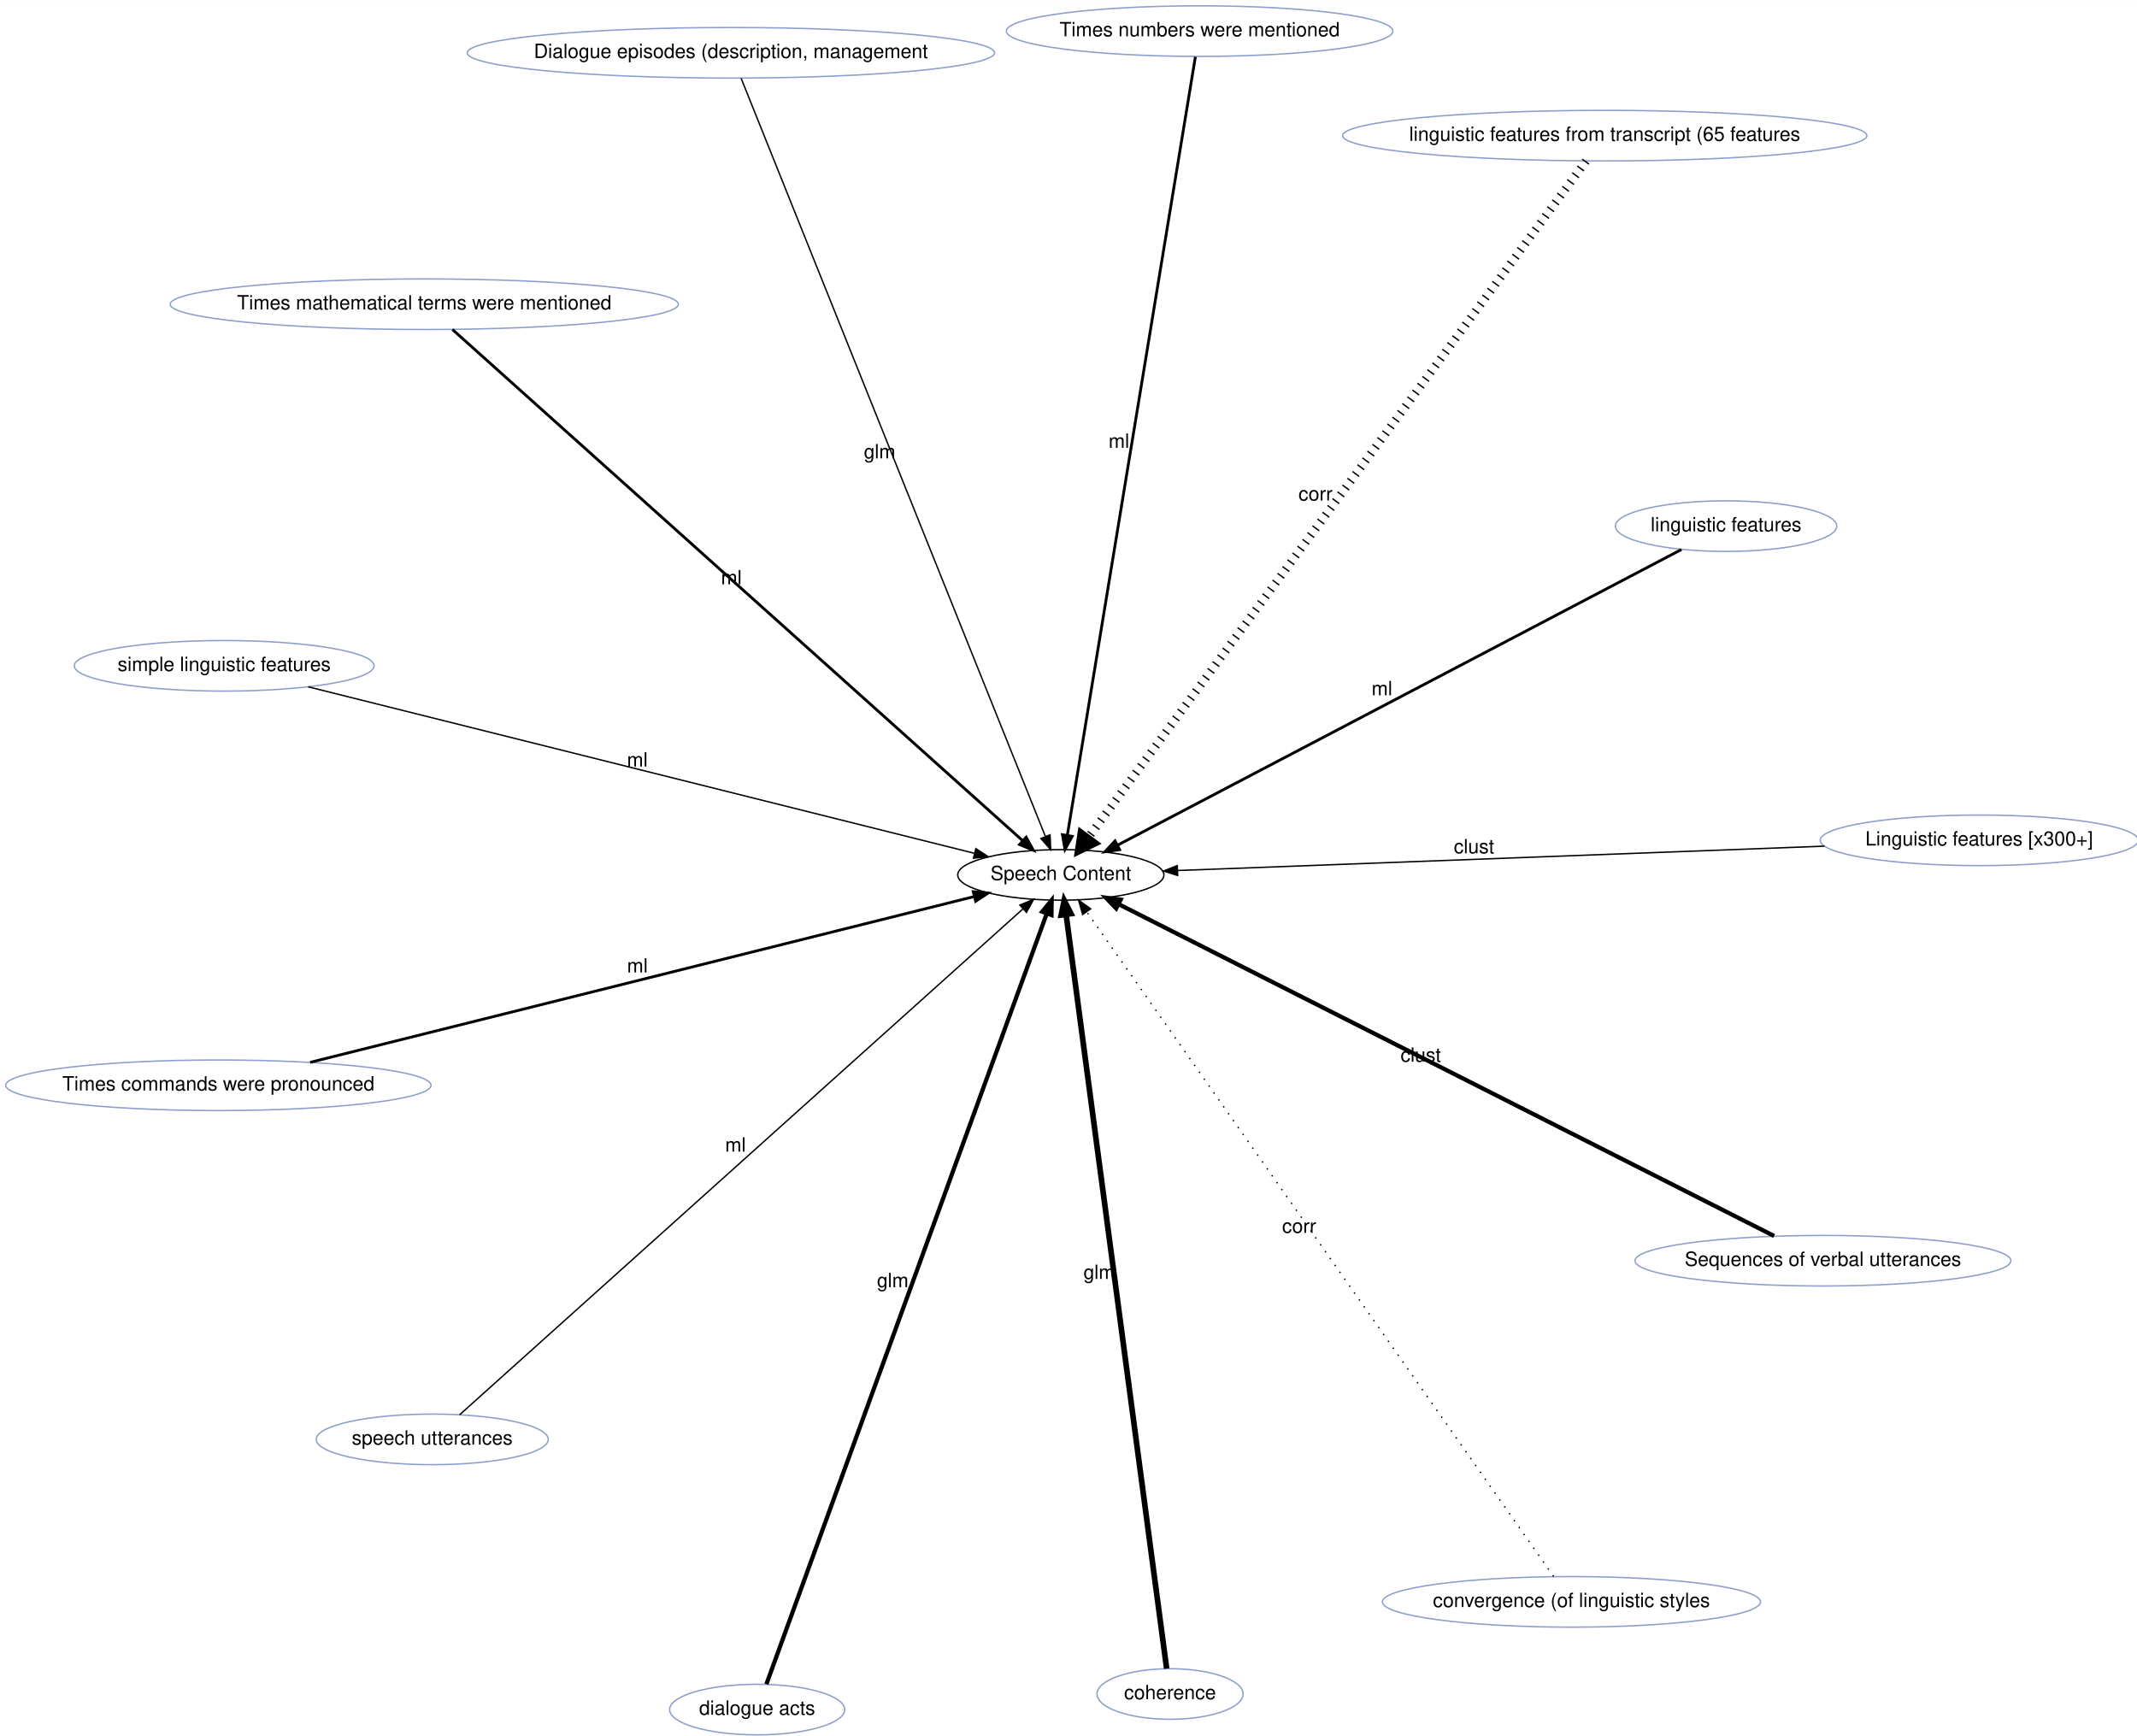
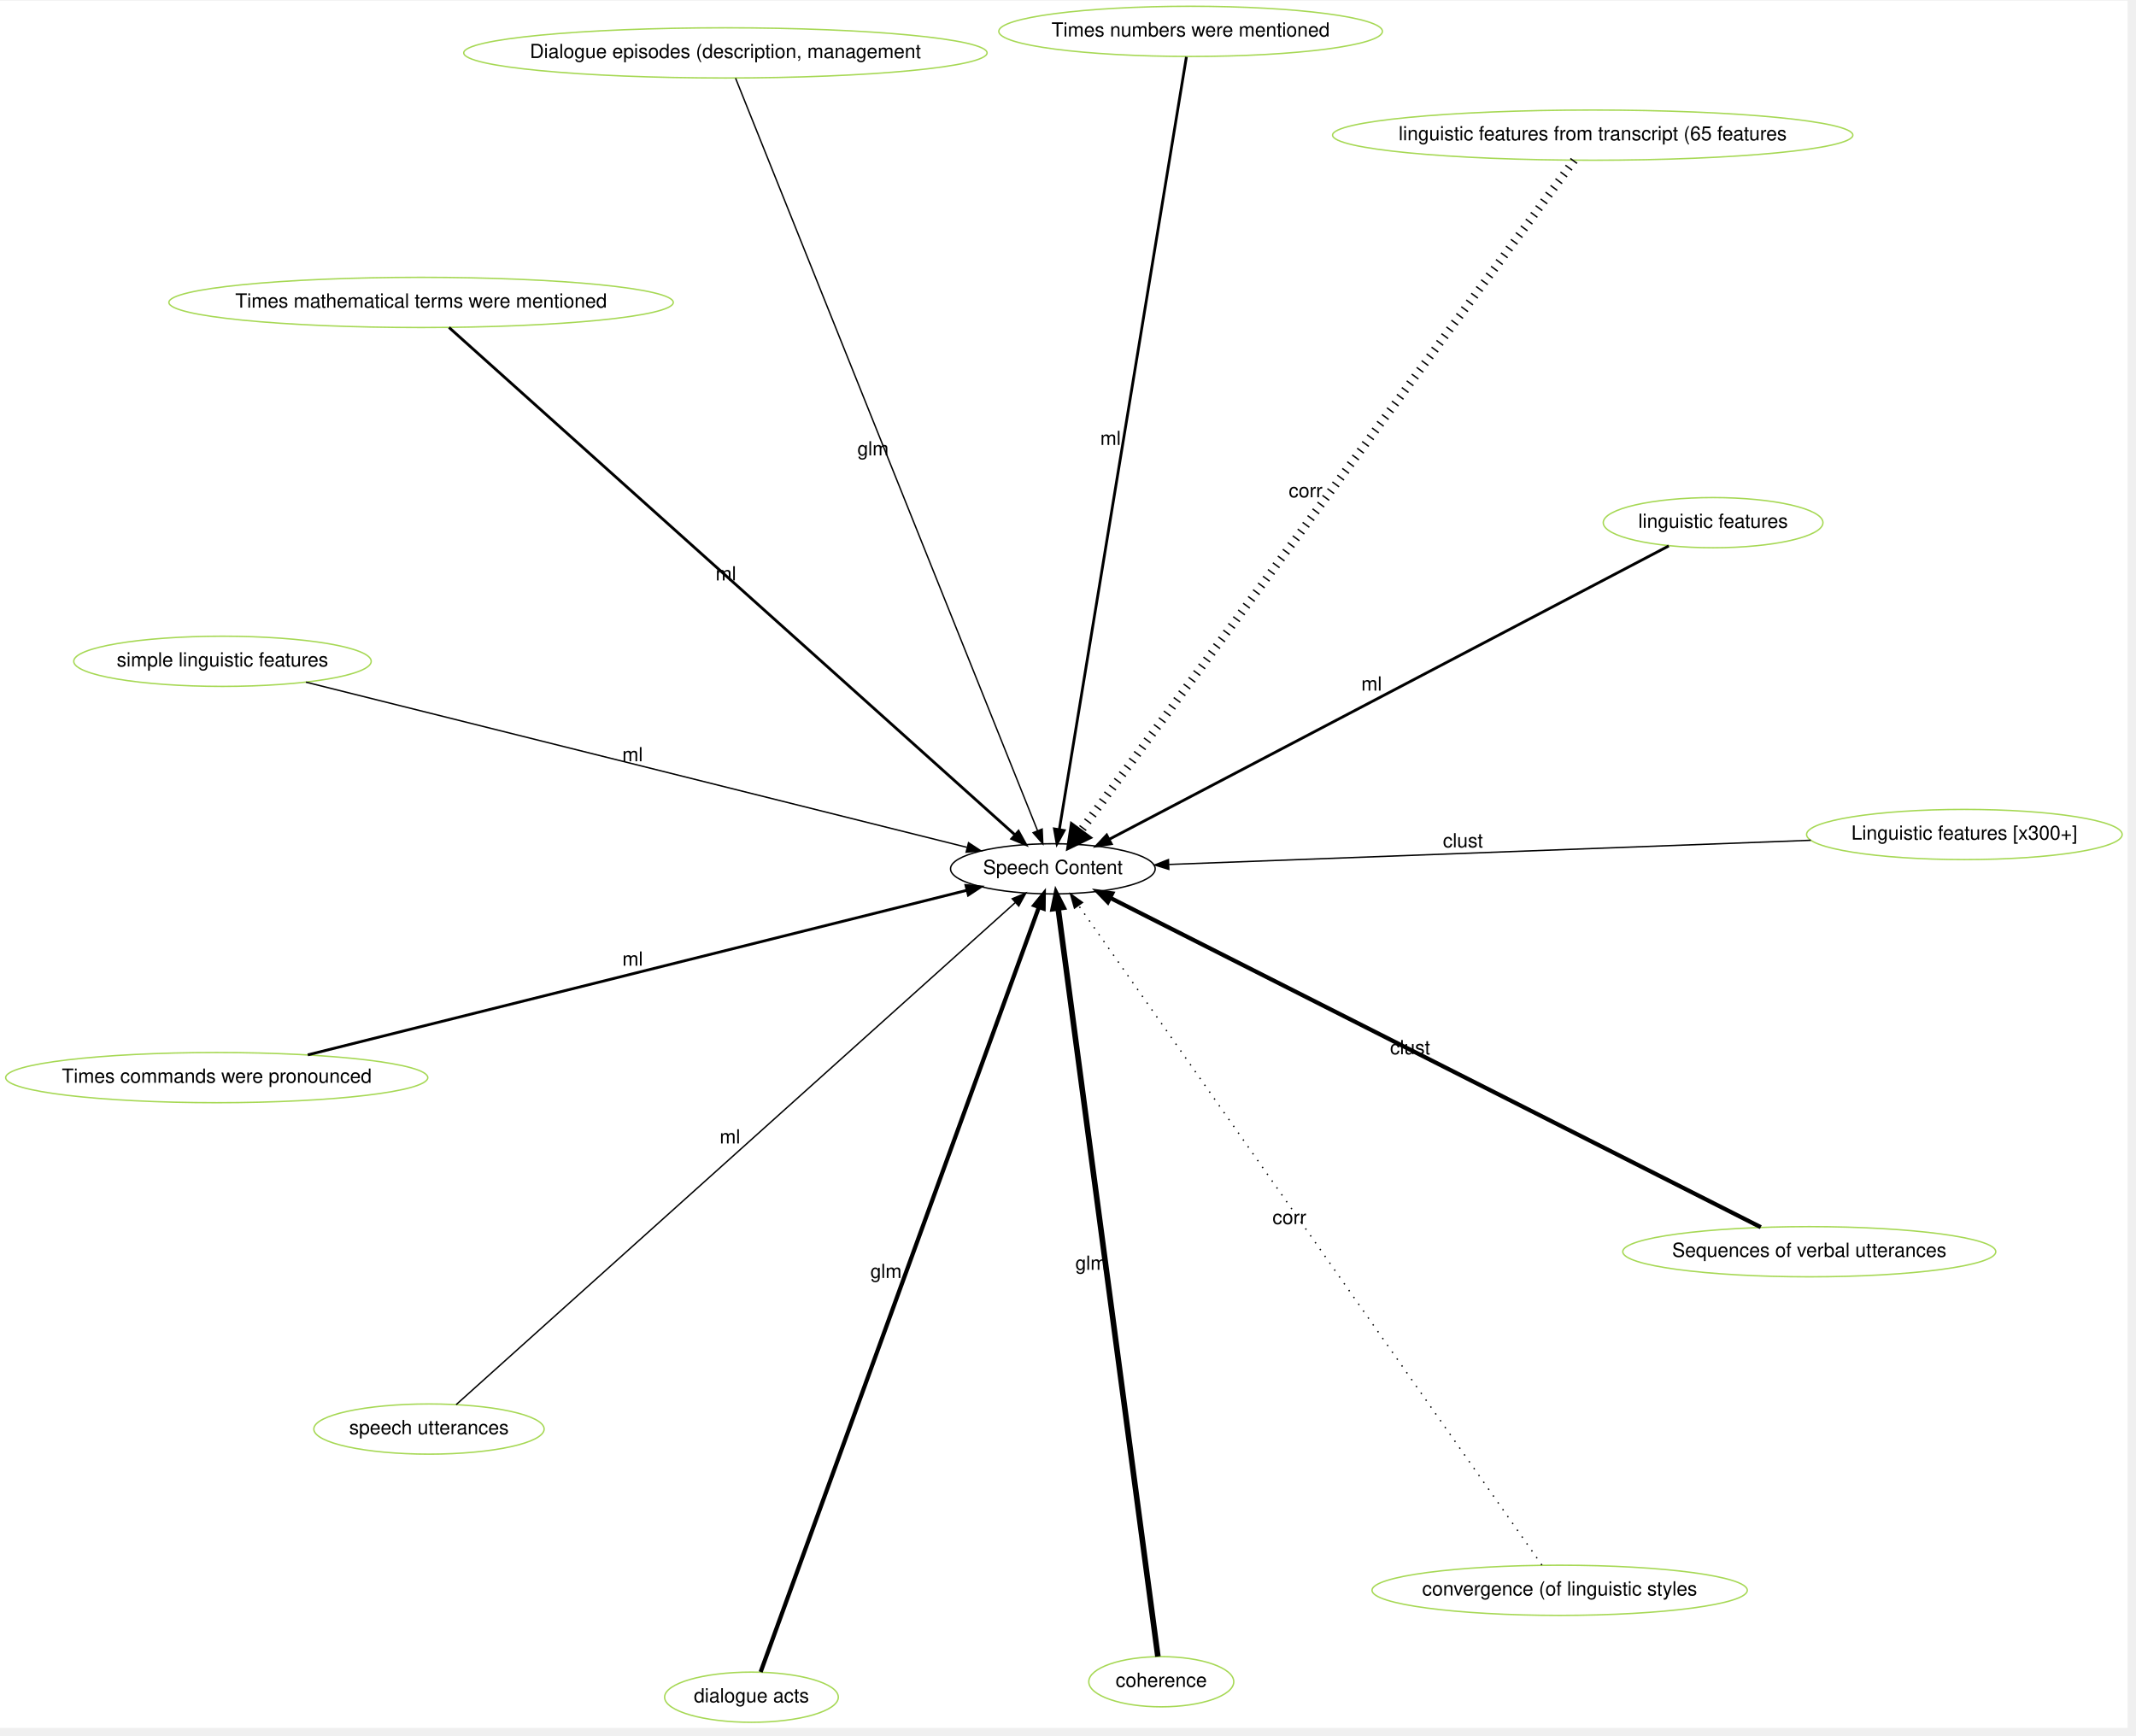
- <svg xmlns="http://www.w3.org/2000/svg" xmlns:xlink="http://www.w3.org/1999/xlink" width="1080pt" height="877pt" viewBox="0.00 0.00 1080.00 876.80">
-   <g id="graph0" class="graph" transform="scale(0.71 0.71) rotate(0) translate(4 1234.81)">
+ <svg xmlns="http://www.w3.org/2000/svg" xmlns:xlink="http://www.w3.org/1999/xlink" width="720pt" height="585pt" viewBox="0.00 0.00 720.00 584.53">
+   <g id="graph0" class="graph" transform="scale(0.47 0.47) rotate(0) translate(4 1234.81)">
    <polygon fill="white" stroke="transparent" points="-4,4 -4,-1234.81 1521.91,-1234.81 1521.91,4 -4,4" />
    <g id="node1" class="node">
      <g id="a_node1">
        <a xlink:href="index.svg" xlink:title="Speech Content">
          <ellipse fill="none" stroke="black" cx="751.1" cy="-612.15" rx="73.39" ry="18" />
          <text text-anchor="middle" x="751.1" y="-608.45" font-family="Helvetica,sans-Serif" font-size="14.00">Speech Content</text>
        </a>
      </g>
    </g>
    <g id="node2" class="node">
      <g id="a_node2">
        <a xlink:href="https://scholar.google.com/scholar?hl=en&amp;q=Predicting%20Group%20Performance%20in%20Task-Based%20Interaction" xlink:title="linguistic features" target="_blank">
-           <ellipse fill="none" stroke="#8da0cb" cx="1224.62" cy="-860.43" rx="78.79" ry="18" />
+           <ellipse fill="none" stroke="#a6d854" cx="1224.62" cy="-860.43" rx="78.79" ry="18" />
          <text text-anchor="middle" x="1224.62" y="-856.73" font-family="Helvetica,sans-Serif" font-size="14.00">linguistic features</text>
        </a>
      </g>
    </g>
    <g id="edge1" class="edge">
      <path fill="none" stroke="black" stroke-width="2" d="M1192.82,-843.76C1109.32,-799.98 883.94,-681.8 791.5,-633.33" />
      <polygon fill="black" stroke="black" stroke-width="2" points="792.94,-630.14 782.46,-628.59 789.69,-636.34 792.94,-630.14" />
      <g id="a_edge1-label">
        <a xlink:title="2">
          <text text-anchor="middle" x="979.71" y="-740.01" font-family="Helvetica,sans-Serif" font-size="14.00">ml</text>
        </a>
      </g>
    </g>
    <g id="node3" class="node">
      <g id="a_node3">
        <a xlink:href="https://scholar.google.com/scholar?hl=en&amp;q=The%20Additive%20Value%20of%20Multimodal%20Features%20for%20Predicting%20Engagement,%20Frustration,%20and%20Learning%20during%20Tutoring" xlink:title="dialogue acts" target="_blank">
-           <ellipse fill="none" stroke="#8da0cb" cx="534.94" cy="-18" rx="62.29" ry="18" />
+           <ellipse fill="none" stroke="#a6d854" cx="534.94" cy="-18" rx="62.29" ry="18" />
          <text text-anchor="middle" x="534.94" y="-14.3" font-family="Helvetica,sans-Serif" font-size="14.00">dialogue acts</text>
        </a>
      </g>
    </g>
    <g id="edge2" class="edge">
      <path fill="none" stroke="black" stroke-width="3" d="M541.53,-36.11C572.48,-121.19 703.54,-481.43 741.04,-584.5" />
      <polygon fill="black" stroke="black" stroke-width="3" points="737.86,-585.99 744.57,-594.19 744.44,-583.59 737.86,-585.99" />
      <g id="a_edge2-label">
        <a xlink:title="3">
          <text text-anchor="middle" x="631.45" y="-318.68" font-family="Helvetica,sans-Serif" font-size="14.00">glm</text>
        </a>
      </g>
    </g>
    <g id="node4" class="node">
      <g id="a_node4">
        <a xlink:href="https://scholar.google.com/scholar?hl=en&amp;q=Dual%20Gaze%20as%20a%20Proxy%20for%20Collaboration%20in%20Informal%20Learning" xlink:title="Dialogue episodes (description, management" target="_blank">
-           <ellipse fill="none" stroke="#8da0cb" cx="516.25" cy="-1197.37" rx="187.67" ry="18" />
+           <ellipse fill="none" stroke="#a6d854" cx="516.25" cy="-1197.37" rx="187.67" ry="18" />
          <text text-anchor="middle" x="516.25" y="-1193.67" font-family="Helvetica,sans-Serif" font-size="14.00">Dialogue episodes (description, management</text>
        </a>
      </g>
    </g>
    <g id="edge3" class="edge">
      <path fill="none" stroke="black" d="M523.54,-1179.22C557.37,-1094.91 699.22,-741.43 740.06,-639.67" />
      <polygon fill="black" stroke="black" points="743.42,-640.68 743.9,-630.1 736.93,-638.07 743.42,-640.68" />
      <g id="a_edge3-label">
        <a xlink:title="1">
          <text text-anchor="middle" x="622.14" y="-908.66" font-family="Helvetica,sans-Serif" font-size="14.00">glm</text>
        </a>
      </g>
    </g>
    <g id="node5" class="node">
      <g id="a_node5">
        <a xlink:href="https://scholar.google.com/scholar?hl=en&amp;q=Expertise%20estimation%20based%20on%20simple%20multimodal%20features" xlink:title="Times numbers were mentioned" target="_blank">
-           <ellipse fill="none" stroke="#8da0cb" cx="849.89" cy="-1212.81" rx="137.58" ry="18" />
+           <ellipse fill="none" stroke="#a6d854" cx="849.89" cy="-1212.81" rx="137.58" ry="18" />
          <text text-anchor="middle" x="849.89" y="-1209.11" font-family="Helvetica,sans-Serif" font-size="14.00">Times numbers were mentioned</text>
        </a>
      </g>
    </g>
    <g id="edge4" class="edge">
      <path fill="none" stroke="black" stroke-width="2" d="M846.88,-1194.51C832.75,-1108.58 772.96,-745.04 755.75,-640.42" />
      <polygon fill="black" stroke="black" stroke-width="2" points="759.16,-639.61 754.09,-630.31 752.26,-640.75 759.16,-639.61" />
      <g id="a_edge4-label">
        <a xlink:title="2">
          <text text-anchor="middle" x="792.48" y="-916.17" font-family="Helvetica,sans-Serif" font-size="14.00">ml</text>
        </a>
      </g>
    </g>
    <g id="node6" class="node">
      <g id="a_node6">
        <a xlink:href="https://scholar.google.com/scholar?hl=en&amp;q=Expertise%20estimation%20based%20on%20simple%20multimodal%20features" xlink:title="Times mathematical terms were mentioned" target="_blank">
-           <ellipse fill="none" stroke="#8da0cb" cx="298" cy="-1018.39" rx="180.87" ry="18" />
+           <ellipse fill="none" stroke="#a6d854" cx="298" cy="-1018.39" rx="180.87" ry="18" />
          <text text-anchor="middle" x="298" y="-1014.69" font-family="Helvetica,sans-Serif" font-size="14.00">Times mathematical terms were mentioned</text>
        </a>
      </g>
    </g>
    <g id="edge5" class="edge">
      <path fill="none" stroke="black" stroke-width="2" d="M318.05,-1000.41C390.81,-935.18 640.93,-710.92 724.03,-636.43" />
      <polygon fill="black" stroke="black" stroke-width="2" points="726.42,-638.98 731.53,-629.7 721.75,-633.76 726.42,-638.98" />
      <g id="a_edge5-label">
        <a xlink:title="2">
          <text text-anchor="middle" x="516.61" y="-819.01" font-family="Helvetica,sans-Serif" font-size="14.00">ml</text>
        </a>
      </g>
    </g>
    <g id="node7" class="node">
      <g id="a_node7">
        <a xlink:href="https://scholar.google.com/scholar?hl=en&amp;q=Expertise%20estimation%20based%20on%20simple%20multimodal%20features" xlink:title="Times commands were pronounced" target="_blank">
-           <ellipse fill="none" stroke="#8da0cb" cx="151.44" cy="-462.4" rx="151.37" ry="18" />
+           <ellipse fill="none" stroke="#a6d854" cx="151.44" cy="-462.4" rx="151.37" ry="18" />
          <text text-anchor="middle" x="151.44" y="-458.7" font-family="Helvetica,sans-Serif" font-size="14.00">Times commands were pronounced</text>
        </a>
      </g>
    </g>
    <g id="edge6" class="edge">
      <path fill="none" stroke="black" stroke-width="2" d="M216.75,-478.71C333.29,-507.82 575.5,-568.3 689.39,-596.74" />
      <polygon fill="black" stroke="black" stroke-width="2" points="688.79,-600.2 699.34,-599.23 690.49,-593.41 688.79,-600.2" />
      <g id="a_edge6-label">
        <a xlink:title="2">
          <text text-anchor="middle" x="449.73" y="-542.69" font-family="Helvetica,sans-Serif" font-size="14.00">ml</text>
        </a>
      </g>
    </g>
    <g id="node8" class="node">
      <g id="a_node8">
        <a xlink:href="https://scholar.google.com/scholar?hl=en&amp;q=Capturing%20and%20analyzing%20verbal%20and%20physical%20collaborative%20learning%20interactions%20at%20an%20enriched%20interactive%20tabletop" xlink:title="Sequences of verbal utterances" target="_blank">
-           <ellipse fill="none" stroke="#8da0cb" cx="1293.59" cy="-337.52" rx="133.78" ry="18" />
+           <ellipse fill="none" stroke="#a6d854" cx="1293.59" cy="-337.52" rx="133.78" ry="18" />
          <text text-anchor="middle" x="1293.59" y="-333.82" font-family="Helvetica,sans-Serif" font-size="14.00">Sequences of verbal utterances</text>
        </a>
      </g>
    </g>
    <g id="edge7" class="edge">
      <path fill="none" stroke="black" stroke-width="3" d="M1258.83,-355.12C1163.02,-403.62 895.43,-539.09 792.33,-591.28" />
      <polygon fill="black" stroke="black" stroke-width="3" points="790.5,-588.28 783.16,-595.92 793.67,-594.53 790.5,-588.28" />
      <g id="a_edge7-label">
        <a xlink:title="3">
          <text text-anchor="middle" x="1007.32" y="-479.16" font-family="Helvetica,sans-Serif" font-size="14.00">clust</text>
        </a>
      </g>
    </g>
    <g id="node9" class="node">
      <g id="a_node9">
        <a xlink:href="https://scholar.google.com/scholar?hl=en&amp;q=Using%20Interlocutor-Modulated%20Attention%20BLSTM%20to%20Predict%20Personality%20Traits%20in%20Small%20Group%20Interaction" xlink:title="speech utterances" target="_blank">
-           <ellipse fill="none" stroke="#8da0cb" cx="303.66" cy="-210.33" rx="82.59" ry="18" />
+           <ellipse fill="none" stroke="#a6d854" cx="303.66" cy="-210.33" rx="82.59" ry="18" />
          <text text-anchor="middle" x="303.66" y="-206.63" font-family="Helvetica,sans-Serif" font-size="14.00">speech utterances</text>
        </a>
      </g>
    </g>
    <g id="edge8" class="edge">
      <path fill="none" stroke="black" d="M323.17,-227.85C394.55,-291.95 641.59,-513.8 724.06,-587.87" />
      <polygon fill="black" stroke="black" points="721.96,-590.68 731.74,-594.76 726.64,-585.48 721.96,-590.68" />
      <g id="a_edge8-label">
        <a xlink:title="1">
          <text text-anchor="middle" x="519.53" y="-415.17" font-family="Helvetica,sans-Serif" font-size="14.00">ml</text>
        </a>
      </g>
    </g>
    <g id="node10" class="node">
      <g id="a_node10">
        <a xlink:href="https://scholar.google.com/scholar?hl=en&amp;q=Does%20Seeing%20One%20Another’s%20Gaze%20Affect%20Group%20Dialogue?" xlink:title="convergence (of linguistic styles" target="_blank">
-           <ellipse fill="none" stroke="#8da0cb" cx="1114.57" cy="-94.67" rx="134.58" ry="18" />
+           <ellipse fill="none" stroke="#a6d854" cx="1114.57" cy="-94.67" rx="134.58" ry="18" />
          <text text-anchor="middle" x="1114.57" y="-90.97" font-family="Helvetica,sans-Serif" font-size="14.00">convergence (of linguistic styles</text>
        </a>
      </g>
    </g>
    <g id="edge9" class="edge">
      <path fill="none" stroke="black" stroke-dasharray="1,5" d="M1101.84,-112.78C1047.43,-190.26 834.12,-493.95 769.65,-585.74" />
      <polygon fill="black" stroke="black" points="766.6,-583.99 763.72,-594.18 772.33,-588.01 766.6,-583.99" />
      <g id="a_edge9-label">
        <a xlink:title="1">
          <text text-anchor="middle" x="920.72" y="-357.37" font-family="Helvetica,sans-Serif" font-size="14.00">corr</text>
        </a>
      </g>
    </g>
    <g id="node11" class="node">
      <g id="a_node11">
        <a xlink:href="https://scholar.google.com/scholar?hl=en&amp;q=Does%20Seeing%20One%20Another’s%20Gaze%20Affect%20Group%20Dialogue?" xlink:title="coherence" target="_blank">
-           <ellipse fill="none" stroke="#8da0cb" cx="828.85" cy="-29.09" rx="51.99" ry="18" />
+           <ellipse fill="none" stroke="#a6d854" cx="828.85" cy="-29.09" rx="51.99" ry="18" />
          <text text-anchor="middle" x="828.85" y="-25.39" font-family="Helvetica,sans-Serif" font-size="14.00">coherence</text>
        </a>
      </g>
    </g>
    <g id="edge10" class="edge">
      <path fill="none" stroke="black" stroke-width="4" d="M826.43,-47.17C815.27,-130.91 768.57,-481.15 754.88,-583.78" />
      <polygon fill="black" stroke="black" stroke-width="4" points="751.38,-583.61 753.52,-593.99 758.31,-584.54 751.38,-583.61" />
      <g id="a_edge10-label">
        <a xlink:title="4">
          <text text-anchor="middle" x="778.46" y="-324.54" font-family="Helvetica,sans-Serif" font-size="14.00">glm</text>
        </a>
      </g>
    </g>
    <g id="node12" class="node">
      <g id="a_node12">
        <a xlink:href="https://scholar.google.com/scholar?hl=en&amp;q=Does%20Seeing%20One%20Another’s%20Gaze%20Affect%20Group%20Dialogue?" xlink:title="simple linguistic features" target="_blank">
-           <ellipse fill="none" stroke="#8da0cb" cx="155.56" cy="-760.99" rx="106.68" ry="18" />
+           <ellipse fill="none" stroke="#a6d854" cx="155.56" cy="-760.99" rx="106.68" ry="18" />
          <text text-anchor="middle" x="155.56" y="-757.29" font-family="Helvetica,sans-Serif" font-size="14.00">simple linguistic features</text>
        </a>
      </g>
    </g>
    <g id="edge11" class="edge">
      <path fill="none" stroke="black" d="M215.39,-746.04C328.91,-717.66 574.49,-656.29 689.43,-627.57" />
      <polygon fill="black" stroke="black" points="690.62,-630.88 699.47,-625.06 688.92,-624.08 690.62,-630.88" />
      <g id="a_edge11-label">
        <a xlink:title="1">
          <text text-anchor="middle" x="449.67" y="-689.28" font-family="Helvetica,sans-Serif" font-size="14.00">ml</text>
        </a>
      </g>
    </g>
    <g id="node13" class="node">
      <g id="a_node13">
        <a xlink:href="https://scholar.google.com/scholar?hl=en&amp;q=Task-independent%20Multimodal%20Prediction%20of%20Group%20Performance%20Based%20on%20Product%20Dimensions" xlink:title="Linguistic features [x300+]" target="_blank">
-           <ellipse fill="none" stroke="#8da0cb" cx="1404.82" cy="-636.77" rx="113.18" ry="18" />
+           <ellipse fill="none" stroke="#a6d854" cx="1404.82" cy="-636.77" rx="113.18" ry="18" />
          <text text-anchor="middle" x="1404.82" y="-633.07" font-family="Helvetica,sans-Serif" font-size="14.00">Linguistic features [x300+]</text>
        </a>
      </g>
    </g>
    <g id="edge12" class="edge">
      <path fill="none" stroke="black" d="M1294.67,-632.62C1164.68,-627.72 951.48,-619.7 834.46,-615.29" />
      <polygon fill="black" stroke="black" points="834.25,-611.78 824.13,-614.9 833.99,-618.78 834.25,-611.78" />
      <g id="a_edge12-label">
        <a xlink:title="1">
          <text text-anchor="middle" x="1045.21" y="-627.55" font-family="Helvetica,sans-Serif" font-size="14.00">clust</text>
        </a>
      </g>
    </g>
    <g id="node14" class="node">
      <g id="a_node14">
        <a xlink:href="https://scholar.google.com/scholar?hl=en&amp;q=Multimodal%20Analysis%20of%20Vocal%20Collaborative%20Search:A%20Public%20Corpus%20and%20Results" xlink:title="linguistic features from transcript (65 features" target="_blank">
-           <ellipse fill="none" stroke="#8da0cb" cx="1138.27" cy="-1138.39" rx="186.57" ry="18" />
+           <ellipse fill="none" stroke="#a6d854" cx="1138.27" cy="-1138.39" rx="186.57" ry="18" />
          <text text-anchor="middle" x="1138.27" y="-1134.69" font-family="Helvetica,sans-Serif" font-size="14.00">linguistic features from transcript (65 features</text>
        </a>
      </g>
    </g>
    <g id="edge13" class="edge">
      <path fill="none" stroke="black" stroke-width="6" stroke-dasharray="1,5" d="M1124.94,-1120.27C1067.17,-1041.75 838.24,-730.58 770.24,-638.17" />
      <polygon fill="black" stroke="black" stroke-width="6" points="774.33,-634.86 764.17,-629.92 765.87,-641.09 774.33,-634.86" />
      <g id="a_edge13-label">
        <a xlink:title="6">
          <text text-anchor="middle" x="932.37" y="-878.64" font-family="Helvetica,sans-Serif" font-size="14.00">corr</text>
        </a>
      </g>
    </g>
  </g>
</svg>
